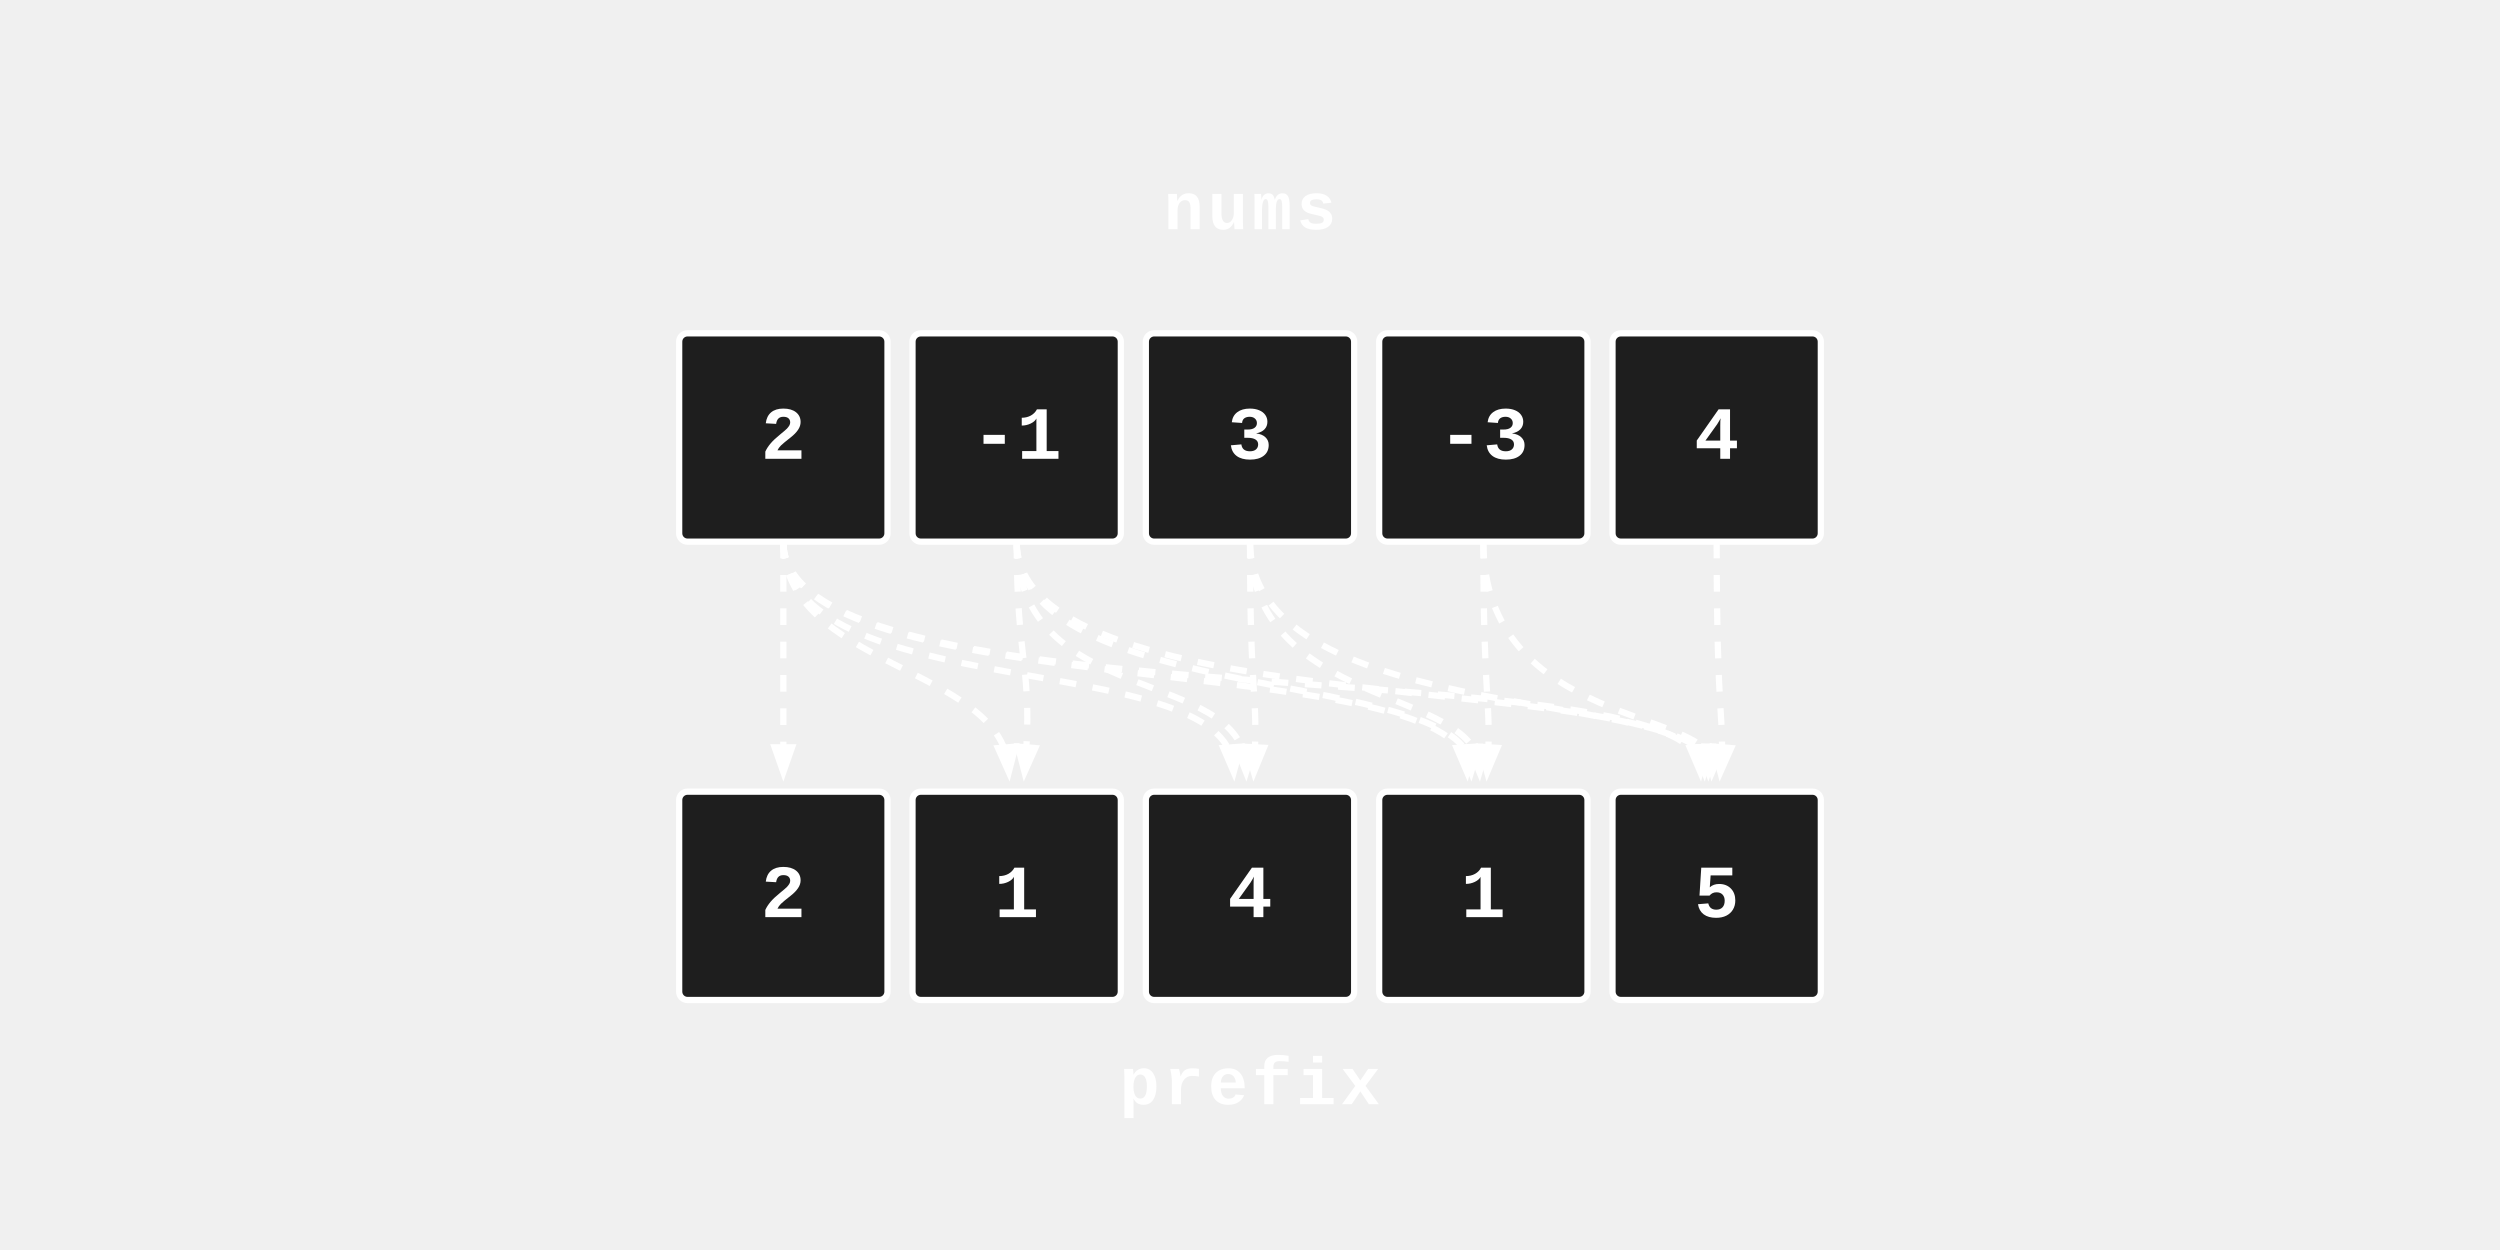
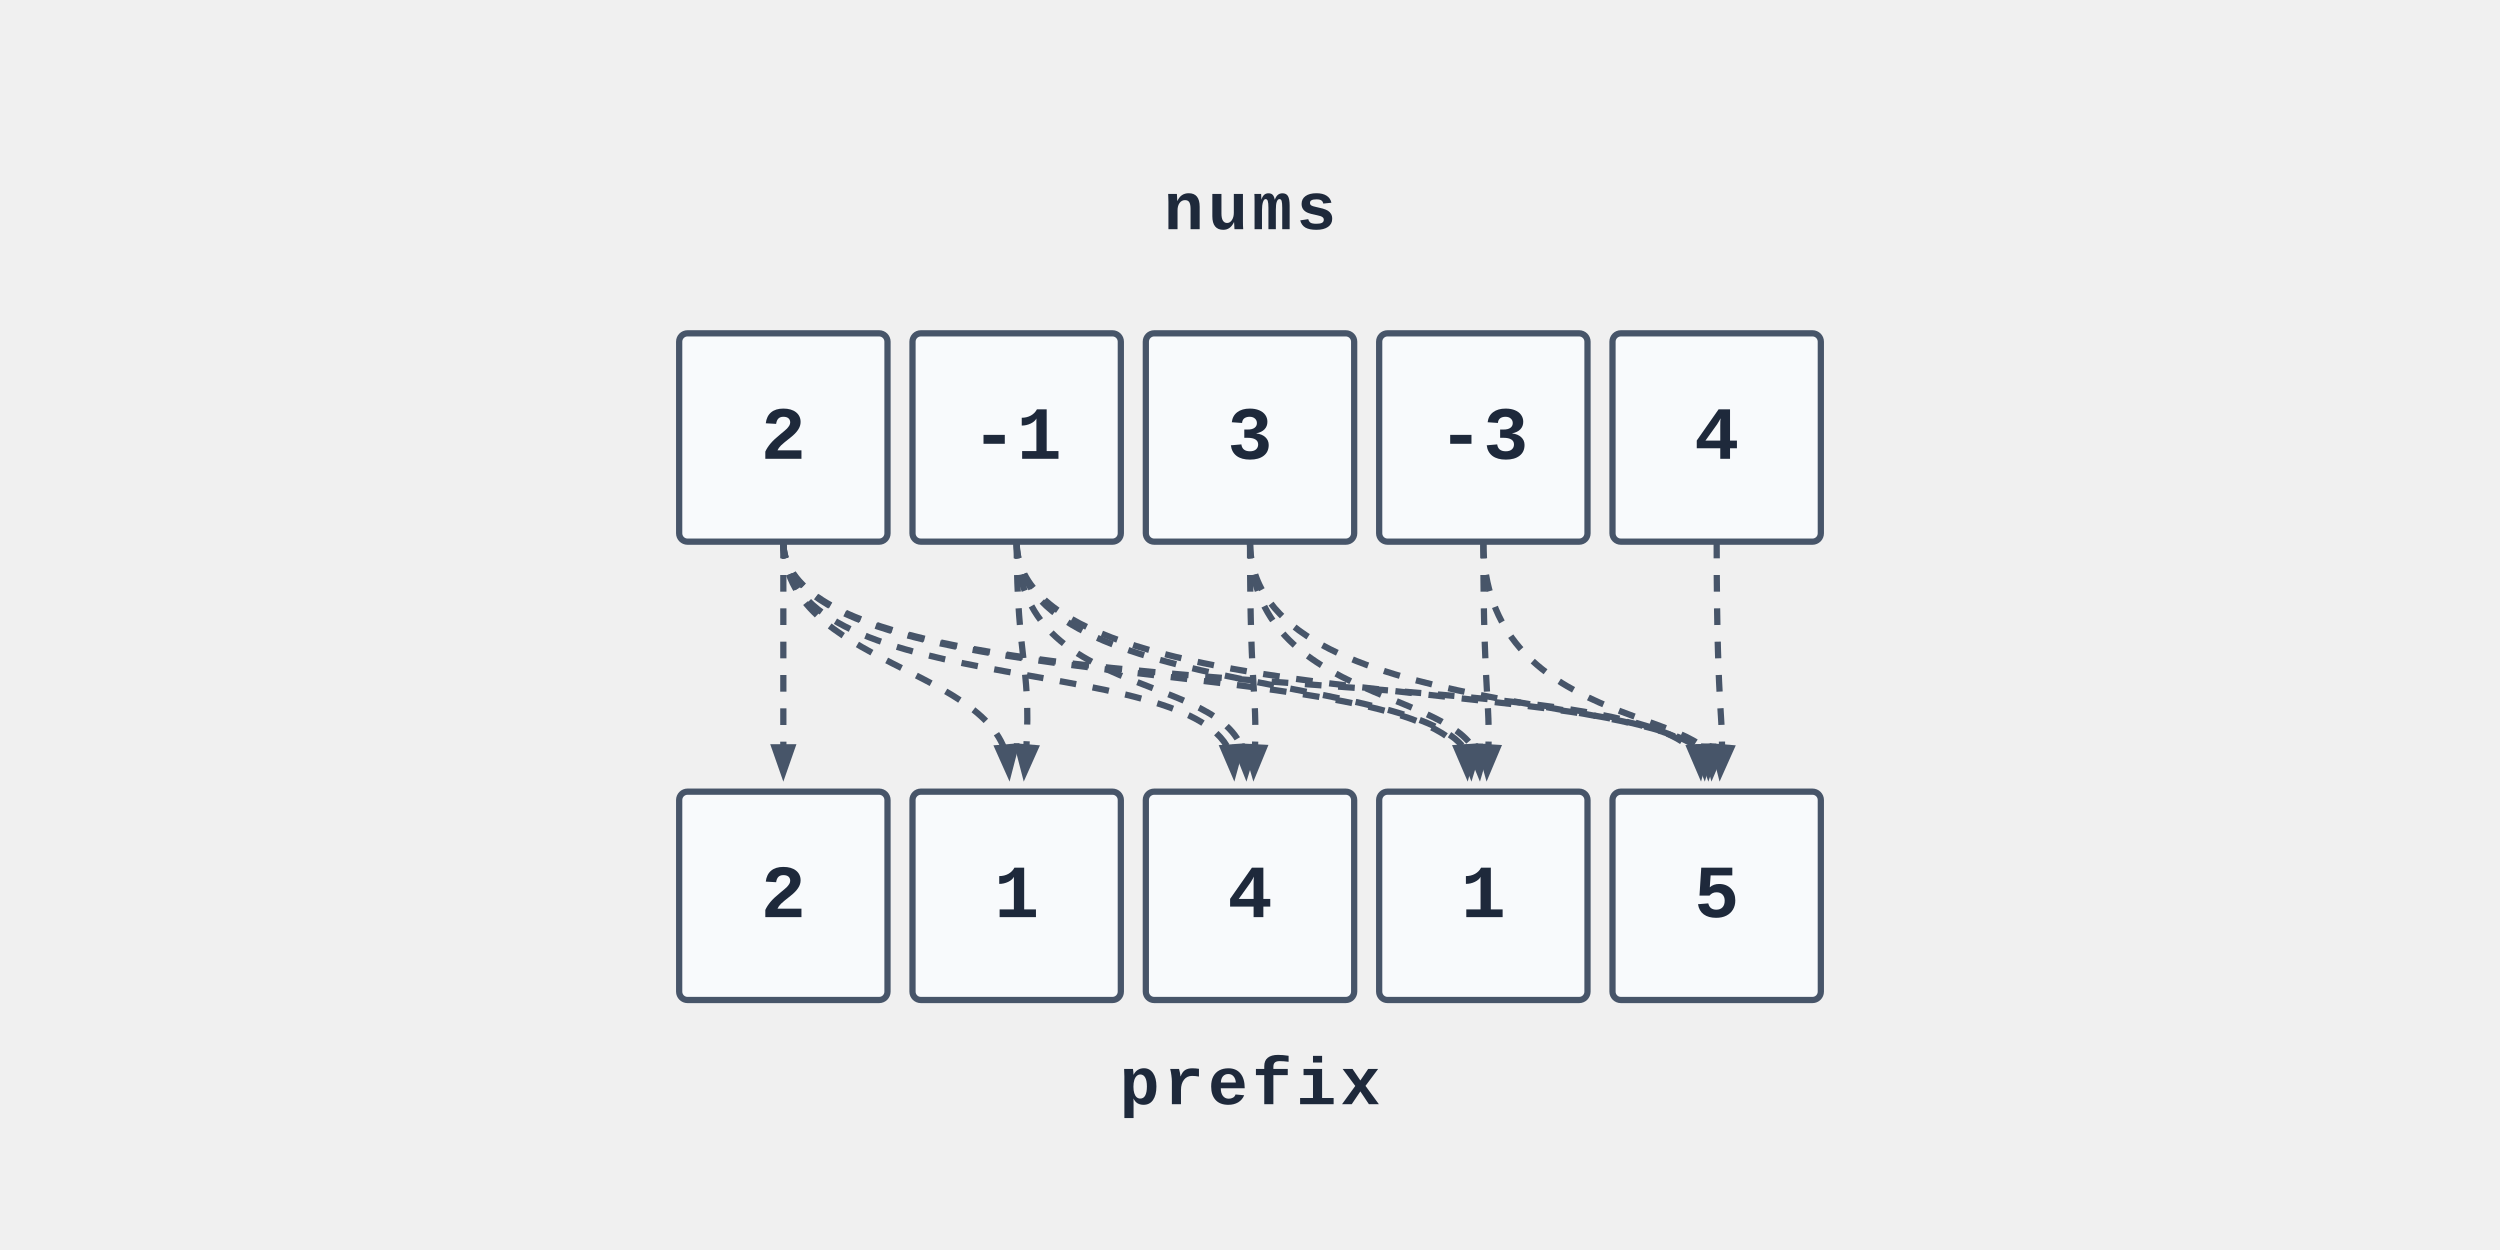
<svg xmlns="http://www.w3.org/2000/svg" viewBox="0 0 600 300" width="100%" height="100%">
  <defs>
    <style>
-       .label { font-family: 'Courier New', Courier, monospace; font-size: 16px; font-weight: bold; fill: #ffffff; letter-spacing: 1px; }
-       .box { fill: #1e1e1e; stroke: #ffffff; stroke-width: 1.5px; rx: 2px; }
-       .val { font-family: 'Courier New', Courier, monospace; font-size: 18px; font-weight: bold; fill: #ffffff; text-anchor: middle; dominant-baseline: middle; }
-       .arrow-path { fill: none; stroke: #ffffff; stroke-width: 1.5px; stroke-dasharray: 4,4; marker-end: url(#arrow); }
+       .label { font-family: 'Courier New', Courier, monospace; font-size: 16px; font-weight: bold; fill: #1e293b; letter-spacing: 1px; }
+       .box { fill: #f8fafc; stroke: #475569; stroke-width: 1.5px; rx: 2px; }
+       .val { font-family: 'Courier New', Courier, monospace; font-size: 18px; font-weight: bold; fill: #1e293b; text-anchor: middle; dominant-baseline: middle; }
+       .arrow-path { fill: none; stroke: #475569; stroke-width: 1.5px; stroke-dasharray: 4,4; marker-end: url(#arrow); }

      /* Animation Keyframes */

      @keyframes active-step-0 {
        0%, 16.66% { opacity: 1; }
        16.67%, 100% { opacity: 0; }
      }
      @keyframes active-step-1 {
        0%, 16.66% { opacity: 0; }
        16.67%, 33.33% { opacity: 1; }
        33.34%, 100% { opacity: 0; }
      }
      @keyframes active-step-2 {
        0%, 33.33% { opacity: 0; }
        33.34%, 50% { opacity: 1; }
        50.01%, 100% { opacity: 0; }
      }
      @keyframes active-step-3 {
        0%, 50% { opacity: 0; }
        50.01%, 66.66% { opacity: 1; }
        66.67%, 100% { opacity: 0; }
      }
      @keyframes active-step-4 {
        0%, 66.66% { opacity: 0; }
        66.67%, 83.33% { opacity: 1; }
        83.34%, 100% { opacity: 0; }
      }

      /* Visibility keyframes for prefix values */
      @keyframes show-val-0 {
        0%, 100% { opacity: 1; }
      }
      @keyframes show-val-1 {
        0%, 16.66% { opacity: 0; }
        16.67%, 100% { opacity: 1; }
      }
      @keyframes show-val-2 {
        0%, 33.33% { opacity: 0; }
        33.34%, 100% { opacity: 1; }
      }
      @keyframes show-val-3 {
        0%, 50% { opacity: 0; }
        50.01%, 100% { opacity: 1; }
      }
      @keyframes show-val-4 {
        0%, 66.66% { opacity: 0; }
        66.67%, 100% { opacity: 1; }
      }

      /* Highlight borders of nums boxes */
      @keyframes border-nums-0 {
        0%, 83.33% { stroke: #ff3860; stroke-width: 3px; filter: drop-shadow(0 0 3px #ff3860); }
-         83.34%, 100% { stroke: #ffffff; stroke-width: 1.5px; filter: none; }
+         83.34%, 100% { stroke: #475569; stroke-width: 1.5px; filter: none; }
      }
      @keyframes border-nums-1 {
-         0%, 16.66% { stroke: #ffffff; stroke-width: 1.5px; filter: none; }
+         0%, 16.66% { stroke: #475569; stroke-width: 1.5px; filter: none; }
        16.67%, 83.33% { stroke: #ff3860; stroke-width: 3px; filter: drop-shadow(0 0 3px #ff3860); }
-         83.34%, 100% { stroke: #ffffff; stroke-width: 1.5px; filter: none; }
+         83.34%, 100% { stroke: #475569; stroke-width: 1.5px; filter: none; }
      }
      @keyframes border-nums-2 {
-         0%, 33.33% { stroke: #ffffff; stroke-width: 1.5px; filter: none; }
+         0%, 33.33% { stroke: #475569; stroke-width: 1.5px; filter: none; }
        33.34%, 83.33% { stroke: #ff3860; stroke-width: 3px; filter: drop-shadow(0 0 3px #ff3860); }
-         83.34%, 100% { stroke: #ffffff; stroke-width: 1.5px; filter: none; }
+         83.34%, 100% { stroke: #475569; stroke-width: 1.5px; filter: none; }
      }
      @keyframes border-nums-3 {
-         0%, 50% { stroke: #ffffff; stroke-width: 1.5px; filter: none; }
+         0%, 50% { stroke: #475569; stroke-width: 1.5px; filter: none; }
        50.01%, 83.33% { stroke: #ff3860; stroke-width: 3px; filter: drop-shadow(0 0 3px #ff3860); }
-         83.34%, 100% { stroke: #ffffff; stroke-width: 1.5px; filter: none; }
+         83.34%, 100% { stroke: #475569; stroke-width: 1.5px; filter: none; }
      }
      @keyframes border-nums-4 {
-         0%, 66.66% { stroke: #ffffff; stroke-width: 1.5px; filter: none; }
+         0%, 66.66% { stroke: #475569; stroke-width: 1.5px; filter: none; }
        66.67%, 83.33% { stroke: #ff3860; stroke-width: 3px; filter: drop-shadow(0 0 3px #ff3860); }
-         83.34%, 100% { stroke: #ffffff; stroke-width: 1.5px; filter: none; }
+         83.34%, 100% { stroke: #475569; stroke-width: 1.5px; filter: none; }
      }

      .nums-box-0 { animation: border-nums-0 12s infinite; }
      .nums-box-1 { animation: border-nums-1 12s infinite; }
      .nums-box-2 { animation: border-nums-2 12s infinite; }
      .nums-box-3 { animation: border-nums-3 12s infinite; }
      .nums-box-4 { animation: border-nums-4 12s infinite; }

      .val-prefix-0 { animation: show-val-0 12s infinite; }
      .val-prefix-1 { animation: show-val-1 12s infinite; }
      .val-prefix-2 { animation: show-val-2 12s infinite; }
      .val-prefix-3 { animation: show-val-3 12s infinite; }
      .val-prefix-4 { animation: show-val-4 12s infinite; }

      .step-0-group { animation: active-step-0 12s infinite; }
      .step-1-group { animation: active-step-1 12s infinite; }
      .step-2-group { animation: active-step-2 12s infinite; }
      .step-3-group { animation: active-step-3 12s infinite; }
      .step-4-group { animation: active-step-4 12s infinite; }
    </style>
    <marker id="arrow" viewBox="0 0 10 10" refX="6" refY="5" markerWidth="6" markerHeight="6" orient="auto-start-reverse">
-       <path d="M 0 1.5 L 10 5 L 0 8.5 z" fill="#ffffff" />
+       <path d="M 0 1.5 L 10 5 L 0 8.5 z" fill="#475569" />
    </marker>
  </defs>
  <text x="300" y="55" text-anchor="middle" class="label">nums</text>
  <text x="300" y="265" text-anchor="middle" class="label">prefix</text>
  <rect x="163" y="80" width="50" height="50" class="box nums-box-0" />
  <rect x="219" y="80" width="50" height="50" class="box nums-box-1" />
  <rect x="275" y="80" width="50" height="50" class="box nums-box-2" />
  <rect x="331" y="80" width="50" height="50" class="box nums-box-3" />
  <rect x="387" y="80" width="50" height="50" class="box nums-box-4" />
  <text x="188" y="105" class="val">2</text>
  <text x="244" y="105" class="val">-1</text>
  <text x="300" y="105" class="val">3</text>
  <text x="356" y="105" class="val">-3</text>
  <text x="412" y="105" class="val">4</text>
  <rect x="163" y="190" width="50" height="50" class="box" />
  <rect x="219" y="190" width="50" height="50" class="box" />
  <rect x="275" y="190" width="50" height="50" class="box" />
  <rect x="331" y="190" width="50" height="50" class="box" />
  <rect x="387" y="190" width="50" height="50" class="box" />
  <text x="188" y="215" class="val val-prefix-0">2</text>
  <text x="244" y="215" class="val val-prefix-1">1</text>
  <text x="300" y="215" class="val val-prefix-2">4</text>
  <text x="356" y="215" class="val val-prefix-3">1</text>
  <text x="412" y="215" class="val val-prefix-4">5</text>
  <g class="step-0-group">
    <path d="M 188,130 L 188,184" class="arrow-path" />
  </g>
  <g class="step-1-group">
    <path d="M 188,130 C 188,160 240,160 242,184" class="arrow-path" />
    <path d="M 244,130 C 244,160 248,160 246,184" class="arrow-path" />
  </g>
  <g class="step-2-group">
    <path d="M 188,130 C 188,170 294,155 296,184" class="arrow-path" />
    <path d="M 244,130 C 244,170 298,160 299,184" class="arrow-path" />
    <path d="M 300,130 C 300,170 302,165 301,184" class="arrow-path" />
  </g>
  <g class="step-3-group">
    <path d="M 188,130 C 188,170 350,155 352,184" class="arrow-path" />
    <path d="M 244,130 C 244,170 352,160 353,184" class="arrow-path" />
    <path d="M 300,130 C 300,170 354,165 355,184" class="arrow-path" />
    <path d="M 356,130 C 356,170 358,168 357,184" class="arrow-path" />
  </g>
  <g class="step-4-group">
    <path d="M 188,130 C 188,175 406,155 408,184" class="arrow-path" />
    <path d="M 244,130 C 244,175 408,160 409,184" class="arrow-path" />
    <path d="M 300,130 C 300,175 410,165 410,184" class="arrow-path" />
    <path d="M 356,130 C 356,175 412,170 411,184" class="arrow-path" />
    <path d="M 412,130 C 412,175 414,172 413,184" class="arrow-path" />
  </g>
</svg>
